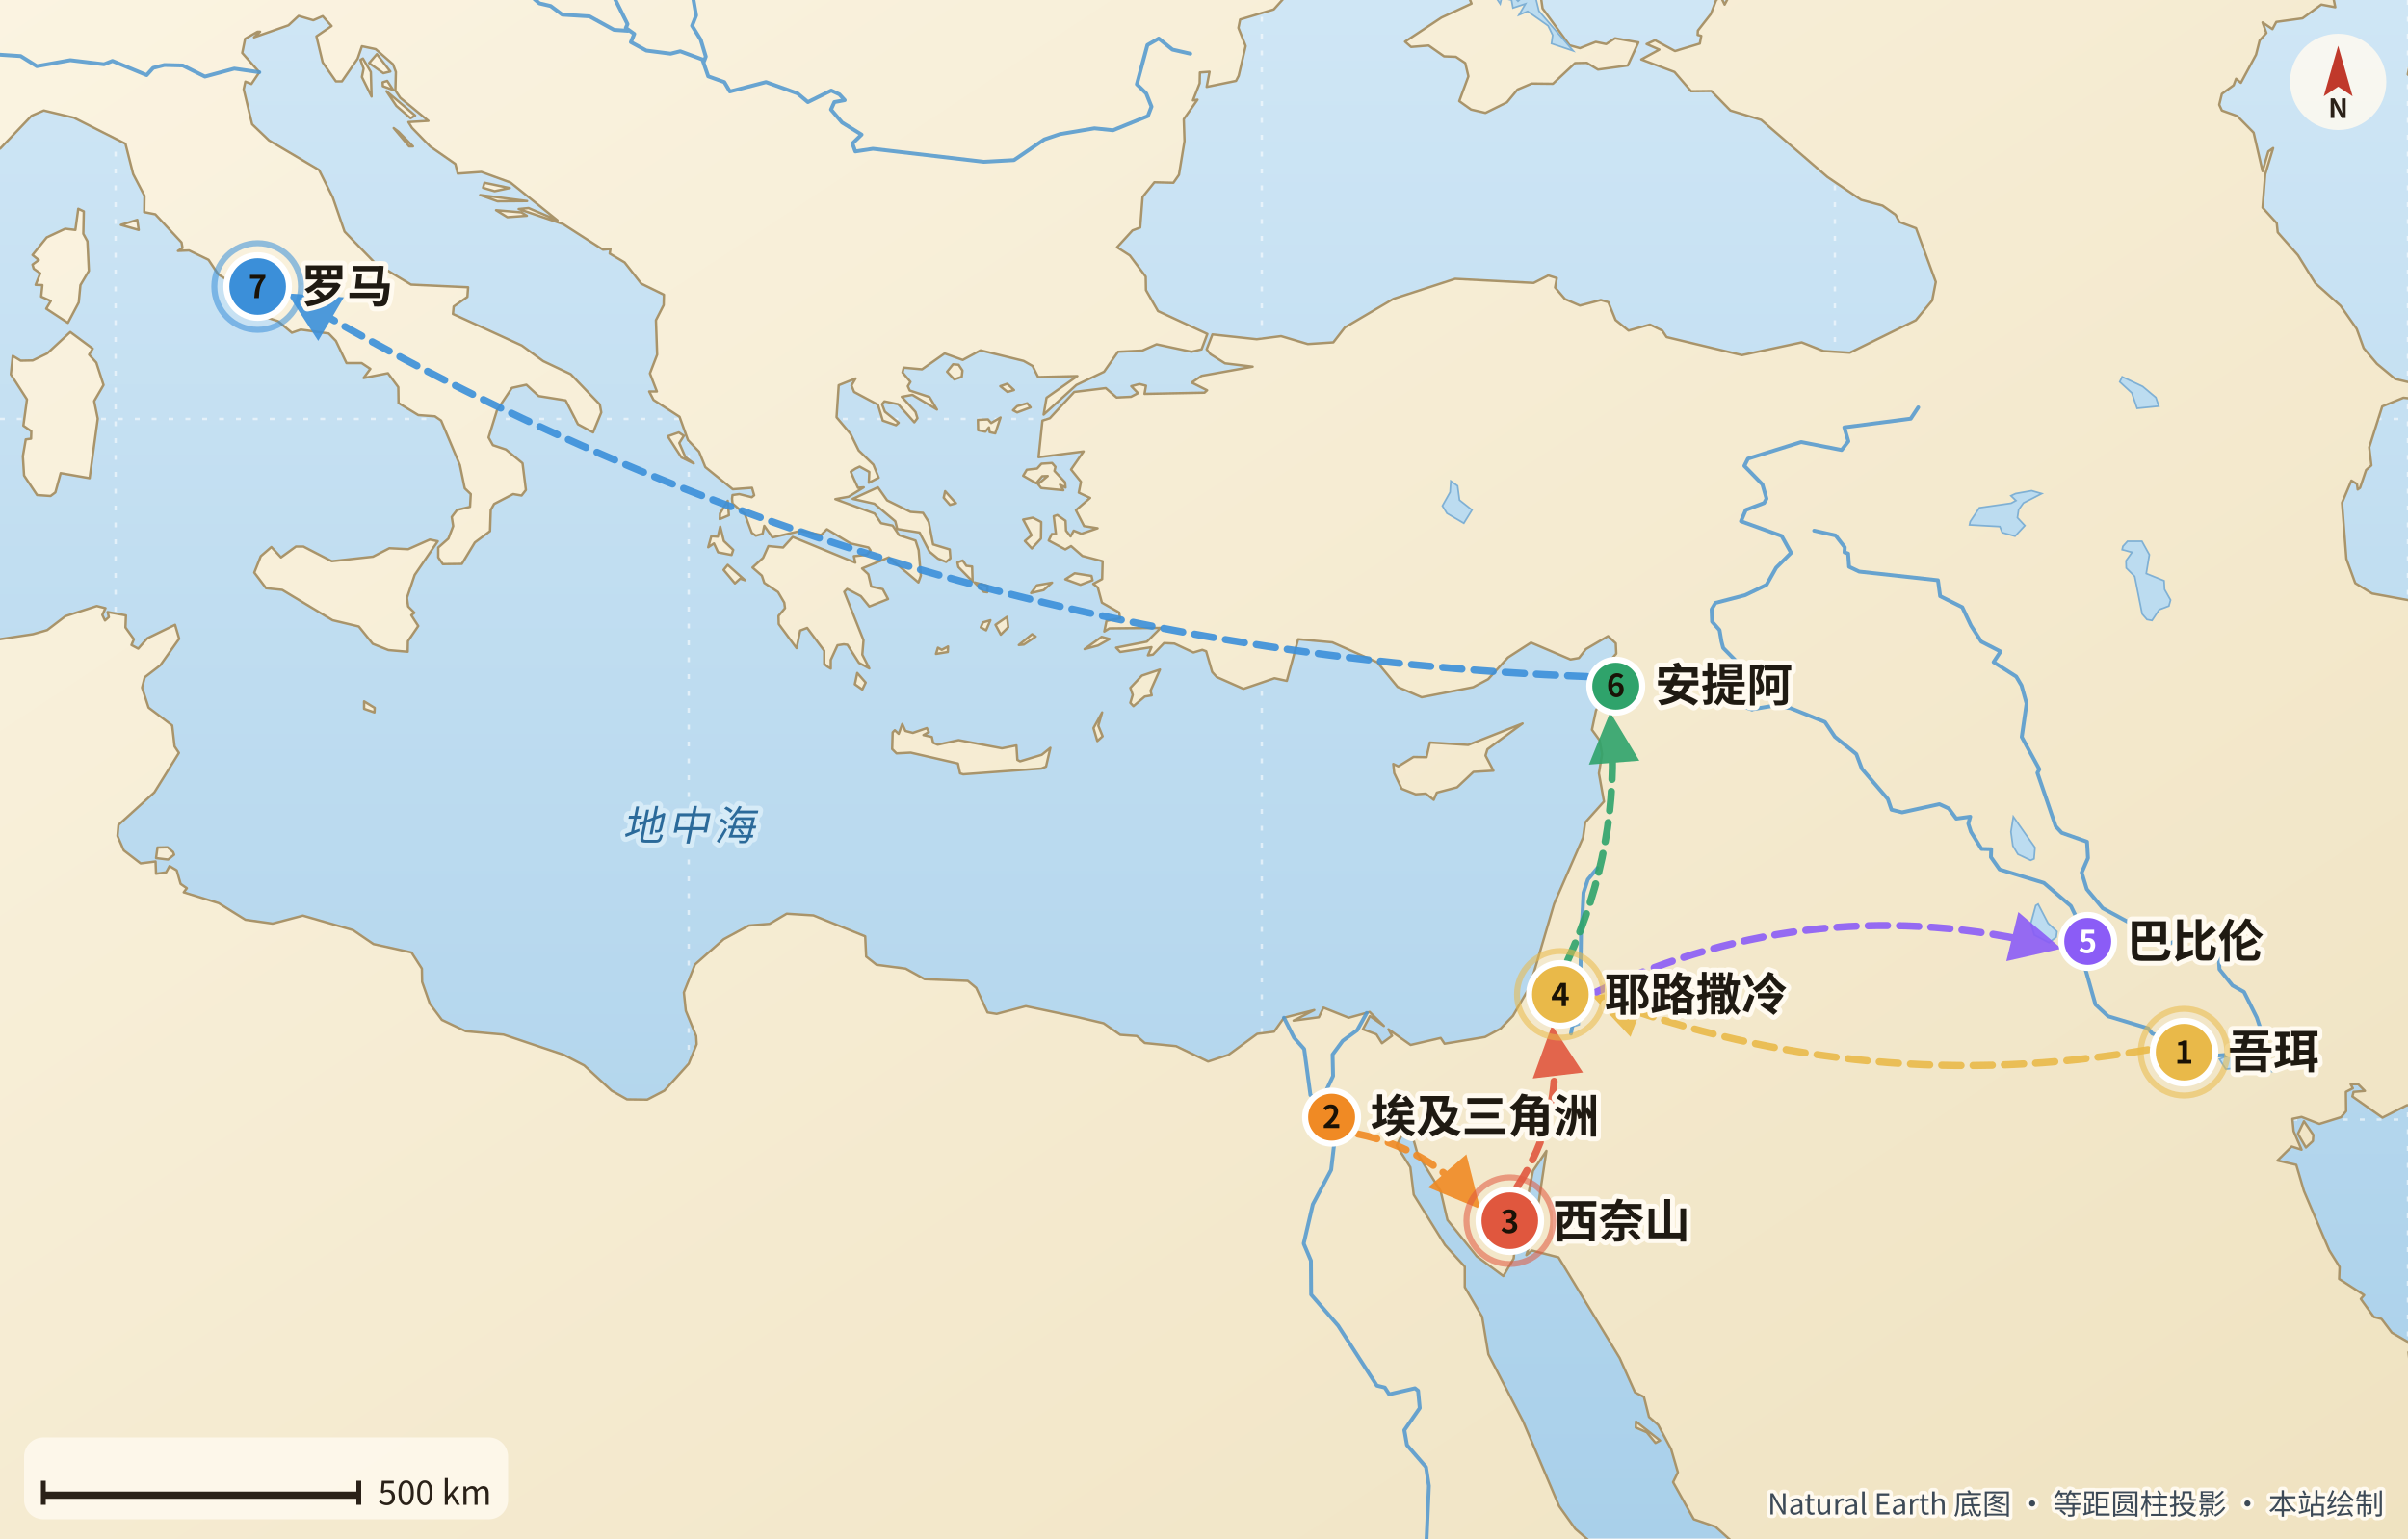
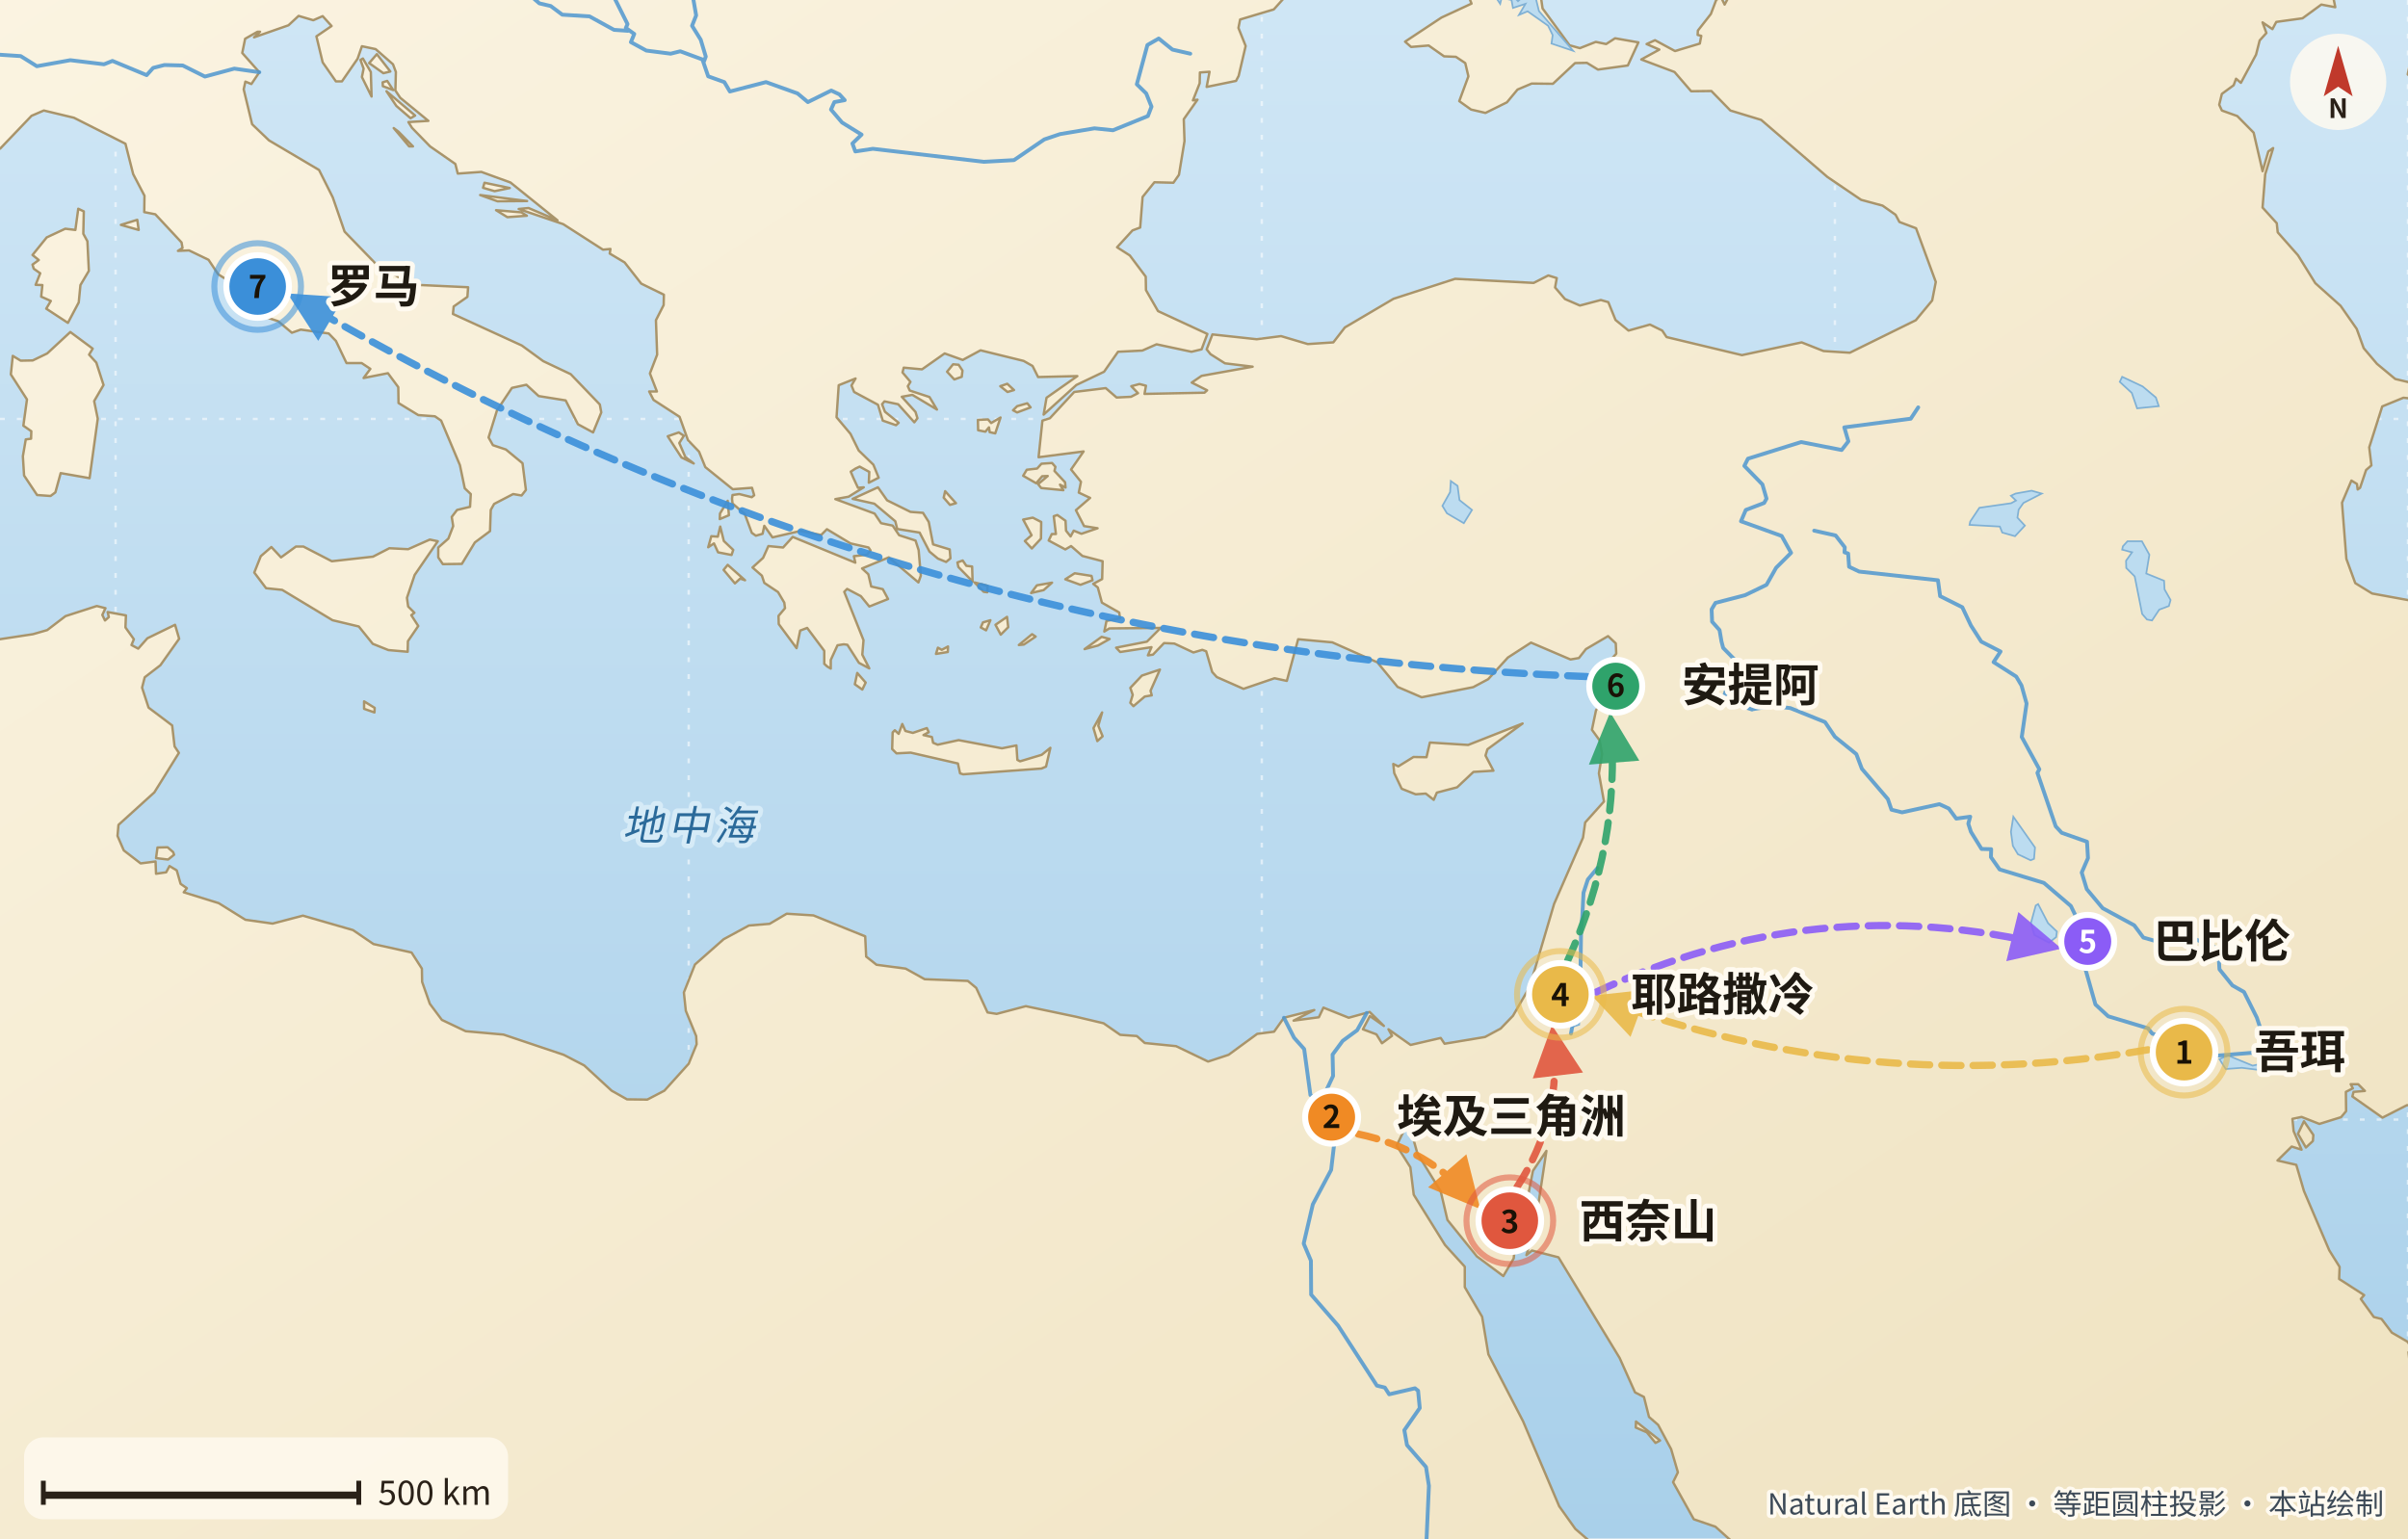
<svg xmlns="http://www.w3.org/2000/svg" viewBox="0 0 1000 639" width="1000" height="639" font-family="'Noto Sans CJK SC','PingFang SC','Microsoft YaHei','Source Han Sans SC',sans-serif">
  <defs>
    <linearGradient id="sea" x1="0" y1="0" x2="0" y2="1">
      <stop offset="0" stop-color="#cfe6f5" />
      <stop offset="1" stop-color="#a9d0ea" />
    </linearGradient>
    <linearGradient id="ld" x1="0" y1="0" x2="1" y2="1">
      <stop offset="0" stop-color="#fbf4e2" />
      <stop offset="1" stop-color="#efe2c0" />
    </linearGradient>
    <marker id="a2fa36b" viewBox="0 0 10 10" refX="8" refY="5" markerWidth="7" markerHeight="7" orient="auto-start-reverse">
      <path d="M0,0L10,5L0,10z" fill="#2fa36b" />
    </marker>
    <marker id="a3b8fd9" viewBox="0 0 10 10" refX="8" refY="5" markerWidth="7" markerHeight="7" orient="auto-start-reverse">
      <path d="M0,0L10,5L0,10z" fill="#3b8fd9" />
    </marker>
    <marker id="a8b5cf6" viewBox="0 0 10 10" refX="8" refY="5" markerWidth="7" markerHeight="7" orient="auto-start-reverse">
      <path d="M0,0L10,5L0,10z" fill="#8b5cf6" />
    </marker>
    <marker id="ae0573e" viewBox="0 0 10 10" refX="8" refY="5" markerWidth="7" markerHeight="7" orient="auto-start-reverse">
      <path d="M0,0L10,5L0,10z" fill="#e0573e" />
    </marker>
    <marker id="ae9b949" viewBox="0 0 10 10" refX="8" refY="5" markerWidth="7" markerHeight="7" orient="auto-start-reverse">
      <path d="M0,0L10,5L0,10z" fill="#e9b949" />
    </marker>
    <marker id="af08a24" viewBox="0 0 10 10" refX="8" refY="5" markerWidth="7" markerHeight="7" orient="auto-start-reverse">
      <path d="M0,0L10,5L0,10z" fill="#f08a24" />
    </marker>
  </defs>
  <rect width="1000" height="639" fill="url(#sea)" />
  <path d="M48,0V639M286,0V639M524,0V639M762,0V639M1000,0V639M0,465H1000M0,174H1000" stroke="#ffffff" stroke-opacity=".55" stroke-width="1" stroke-dasharray="2 5" fill="none" />
  <path d="M379.1,304.4 384.9,302.4 385.7,304.1 383.5,305.3 387.0,306.1 387.5,308.5 389.4,309.3 398.1,307.4 416.1,310.8 422.1,309.6 422.5,315.6 423.6,316.2 432.6,313.5 436.2,310.6 434.4,318.4 432.5,319.2 400.0,321.6 398.7,321.2 397.8,317.1 378.2,312.6 372.3,312.9 370.5,311.1 370.7,304.2 371.6,303.3 373.2,304.8 374.7,300.7 376.0,303.6 379.1,304.4ZM368.4,207.8 378.1,212.6 383.3,213.0 385.7,216.8 387.5,226.1 394.4,228.2 394.7,231.9 392.9,233.4 389.5,232.0 386.0,229.1 381.9,221.2 372.6,219.7 371.8,216.5 363.1,209.2 354.1,207.2 364.6,202.4 368.4,207.8ZM617.7,311.2 616.9,313.8 620.2,320.1 611.9,320.6 605.1,327.0 596.7,329.2 595.4,332.2 592.1,329.6 587.9,329.9 582.1,327.6 579.0,321.1 578.6,317.3 580.7,318.3 587.0,314.4 592.4,314.5 593.8,308.4 609.7,309.4 632.3,300.5 617.7,311.2ZM1003.5,34.1 999.9,30.9 1000.5,27.8 1002.6,26.7 1000.9,30.5 1004.4,33.3 1003.5,34.1ZM40.0,150.6 43.0,159.9 39.1,166.6 40.6,173.9 37.2,198.6 25.2,196.5 23.0,204.5 21.0,206.0 15.4,205.6 10.0,197.5 9.5,189.5 10.7,182.5 12.9,182.2 13.0,179.1 9.7,176.8 11.2,165.9 4.5,155.5 5.3,147.8 8.6,149.8 13.6,149.7 19.6,146.8 29.2,137.9 38.5,144.8 37.0,147.3 40.0,150.6ZM34.6,97.1 36.3,100.2 36.9,112.5 33.4,118.4 32.7,125.6 28.2,134.1 19.2,128.2 21.1,125.0 17.1,123.2 17.6,118.4 14.8,118.3 16.7,113.5 14.0,111.6 13.5,109.9 16.1,108.0 13.5,105.9 19.4,98.6 27.1,95.0 31.3,95.5 32.5,86.7 34.8,87.8 34.6,97.1ZM181.8,224.8 172.2,238.8 169.0,248.3 169.5,251.9 172.1,254.5 170.8,255.5 173.7,260.0 169.4,266.3 169.3,270.7 161.3,270.0 154.8,267.4 149.0,260.2 138.1,257.6 117.2,245.0 110.5,244.3 105.6,237.8 108.3,231.0 112.7,227.2 116.7,231.5 122.9,227.0 126.0,227.0 137.8,233.1 154.9,231.2 161.7,227.7 169.5,228.1 178.5,224.1 181.8,224.8ZM206.0,87.3 216.5,88.2 218.8,89.6 210.7,90.2 206.0,87.3ZM218.9,83.5 206.6,83.6 199.4,81.0 218.9,83.5ZM205.4,79.4 200.6,78.0 201.2,75.9 211.7,78.1 205.4,79.4ZM687.5,599.3 683.9,594.9 679.3,592.9 679.4,590.4 689.4,598.3 687.5,599.3ZM1013.7,586.9 1011.1,582.3 1010.8,575.8 1013.4,574.2 1014.7,581.3 1013.7,586.9ZM957.6,476.6 954.3,470.9 956.8,465.7 960.7,471.4 960.5,473.9 957.6,476.6ZM575.0,-4.5 561.0,-7.5 559.7,-10.8 562.8,-7.9 575.0,-4.5ZM470.7,293.3 469.4,291.9 470.4,288.6 469.4,285.7 474.2,280.6 481.7,278.1 477.8,286.9 478.3,288.8 475.4,289.3 470.7,293.3ZM455.7,307.8 454.1,302.4 457.7,295.9 456.1,301.4 457.9,305.8 455.7,307.8ZM450.4,269.6 457.5,264.5 460.8,265.4 456.0,268.1 450.4,269.6ZM415.6,263.6 413.4,259.5 418.2,256.2 418.7,260.5 415.6,263.6ZM409.5,261.8 407.3,260.6 408.2,258.5 411.3,257.6 409.5,261.8ZM446.3,238.1 453.3,239.2 453.7,241.0 448.7,242.9 442.4,240.6 446.3,238.1ZM428.2,246.3 430.6,243.1 436.9,242.0 433.4,245.1 428.2,246.3ZM423.1,267.9 428.6,263.4 430.1,264.4 425.2,267.7 423.1,267.9ZM393.7,268.5 393.6,270.8 388.7,271.6 389.5,269.0 391.1,269.9 393.7,268.5ZM403.9,241.5 398.0,235.5 397.6,233.6 399.8,232.8 401.3,235.0 403.7,235.3 403.9,241.5ZM410.0,246.0 408.5,245.8 404.7,241.9 410.1,243.3 410.0,246.0ZM428.5,227.8 425.6,224.7 428.4,222.3 424.9,215.8 428.9,215.0 432.4,216.8 432.3,223.7 428.5,227.8ZM437.9,195.6 442.3,200.3 442.5,202.5 440.2,201.3 441.6,203.6 432.4,202.7 431.1,201.1 435.1,197.7 432.8,197.8 430.3,200.7 424.9,197.6 426.4,195.1 430.7,194.6 432.5,192.6 436.9,192.3 438.3,193.9 437.9,195.6ZM394.5,209.7 391.9,206.7 392.5,204.0 397.0,209.0 394.5,209.7ZM418.4,162.8 415.4,160.4 418.3,159.4 421.1,162.0 418.4,162.8ZM415.5,173.4 413.3,180.0 411.0,179.5 410.7,177.5 409.2,179.3 406.2,178.7 406.1,174.4 410.3,174.2 411.6,175.7 415.5,173.4ZM396.3,157.6 393.3,154.4 395.8,151.3 398.1,151.5 399.7,153.9 399.4,156.5 396.3,157.6ZM422.4,171.3 420.7,170.4 422.4,168.7 426.6,167.5 428.0,169.2 422.4,171.3ZM69.8,357.0 64.8,356.4 65.4,352.0 69.6,351.9 71.9,353.9 72.3,355.0 69.8,357.0ZM57.0,91.3 57.6,95.5 50.2,93.4 57.0,91.3ZM155.5,295.9 151.2,294.4 151.2,291.3 155.6,294.0 155.5,295.9ZM159.2,30.4 153.3,26.2 156.5,22.5 162.1,29.7 159.2,30.4ZM163.3,37.4 159.0,35.8 158.9,34.2 160.8,33.6 163.3,37.4ZM170.5,49.1 164.6,44.0 160.5,37.9 172.4,48.0 170.5,49.1ZM171.5,60.8 169.9,60.8 163.5,53.2 165.5,54.7 171.5,60.8ZM154.3,40.1 150.3,32.0 151.0,28.5 149.7,24.9 150.7,24.3 154.0,29.9 154.3,40.1ZM300.6,224.7 304.5,228.4 303.8,230.5 298.2,229.4 296.5,225.7 294.1,227.3 295.4,222.7 298.1,222.9 299.1,218.7 300.6,224.7ZM309.4,241.0 307.4,240.3 305.2,242.3 300.5,236.7 302.2,234.6 309.4,241.0ZM302.7,214.0 298.9,215.6 299.0,213.3 302.2,208.0 302.7,214.0ZM288.1,192.5 283.0,190.0 277.3,181.2 281.9,179.6 284.0,181.0 282.1,184.0 284.6,189.8 288.1,192.5ZM358.1,286.4 355.0,284.2 356.0,279.5 359.5,283.5 358.1,286.4ZM1020.6,497.9 1020.9,492.3 1016.1,489.9 1015.5,481.9 1004.0,467.3 1001.7,459.3 999.6,459.0 989.4,464.2 976.9,455.4 977.4,453.5 982.1,453.1 979.3,450.3 976.2,450.3 977.1,452.0 974.2,453.5 974.3,461.5 972.2,464.0 963.2,466.8 955.8,463.9 952.0,464.7 952.5,469.8 955.8,477.5 951.7,476.2 945.8,482.0 953.6,483.8 956.8,494.7 967.3,519.3 971.6,526.2 971.4,531.2 981.8,537.9 980.4,539.5 985.8,547.0 989.0,547.8 993.3,553.5 999.7,557.2 1003.6,562.1 1000.2,561.6 1000.7,566.0 1004.4,569.6 1005.1,572.4 1003.7,578.4 1000.8,578.1 1001.9,582.4 1005.7,592.3 1010.8,598.0 1013.3,607.9 1019.2,616.5 1020.2,613.6 1018.0,598.8 1023.8,582.1 1023.8,668.5 734.0,668.5 731.1,659.6 721.2,642.0 712.4,634.1 703.4,631.0 694.8,615.6 696.8,611.5 694.0,601.9 688.6,591.8 684.8,588.5 682.7,580.2 679.0,578.3 672.6,564.0 647.2,522.2 636.2,519.4 633.9,521.3 637.6,508.4 642.2,478.0 636.6,486.3 633.7,501.2 629.7,512.8 628.6,522.7 624.3,530.0 613.3,521.8 601.1,506.7 598.3,494.8 588.6,479.0 584.9,465.8 582.7,467.2 583.1,469.4 580.0,475.8 585.7,484.8 587.1,496.2 600.1,517.1 608.3,526.1 608.3,534.6 615.5,546.9 618.1,562.5 632.5,590.3 647.5,625.6 654.2,635.0 661.5,641.3 655.7,641.8 654.9,645.9 655.3,655.7 658.9,668.5 -23.8,668.5 -23.8,263.7 -18.1,262.5 -18.9,258.9 -13.5,259.9 -2.1,265.8 13.7,263.4 19.6,261.7 27.2,255.9 40.2,251.7 43.8,252.6 42.5,255.4 43.6,257.7 45.2,256.3 44.7,254.2 52.3,255.6 52.1,260.6 55.6,265.5 54.6,267.9 57.4,269.4 61.2,265.1 72.7,259.5 74.4,265.3 66.6,276.3 60.1,281.3 59.0,285.6 61.7,293.9 71.5,301.3 72.5,310.0 74.3,312.7 64.1,329.1 49.2,342.6 48.8,347.2 51.4,353.2 58.4,358.6 64.6,357.8 64.8,362.9 69.0,362.3 70.4,359.7 73.4,361.5 75.0,367.1 77.6,368.9 76.3,370.6 90.8,375.1 101.9,382.0 113.2,383.6 125.8,380.3 146.6,386.3 155.1,392.1 170.9,395.6 175.2,402.3 175.3,407.8 178.5,416.9 183.5,423.6 193.4,428.3 209.1,429.7 234.1,438.1 242.6,442.5 254.0,453.0 260.4,456.6 268.8,456.7 275.9,453.0 286.0,441.8 289.3,433.7 289.1,430.3 284.8,419.8 284.0,412.2 288.6,400.6 300.5,390.1 311.0,384.4 319.6,383.7 326.7,379.5 337.8,380.2 359.3,388.9 359.7,397.3 364.0,400.7 376.1,402.3 384.0,406.7 401.9,407.4 405.4,410.3 410.1,420.5 413.9,421.1 426.0,417.9 446.9,422.3 458.3,425.0 465.2,429.8 472.1,430.3 475.4,433.2 488.4,434.5 501.7,440.9 510.2,438.1 522.1,429.4 529.1,428.5 533.2,422.7 545.8,419.5 537.2,423.9 547.7,422.5 549.6,418.5 560.1,422.7 568.8,420.3 574.7,426.1 568.9,422.0 566.0,427.5 571.6,429.6 573.9,433.3 578.1,430.2 576.6,427.5 585.8,434.0 598.3,431.1 599.9,433.5 616.7,430.7 623.2,427.2 628.3,421.9 635.2,410.0 645.4,375.4 657.4,347.9 658.3,341.6 666.1,332.9 664.0,321.2 665.3,313.2 664.3,307.5 661.1,303.1 662.8,295.0 665.6,290.7 662.2,281.7 671.2,271.5 671.0,267.2 667.8,264.2 658.6,269.6 655.7,273.3 652.2,273.9 635.8,266.9 626.2,273.1 618.0,282.1 611.8,285.4 590.4,289.6 580.4,285.3 572.0,275.1 553.3,266.8 539.1,265.5 534.4,282.8 529.3,281.7 516.4,286.1 505.3,281.2 503.4,279.1 500.9,270.5 499.3,269.9 495.6,271.0 487.7,267.3 483.4,267.1 478.8,271.9 476.7,272.2 478.2,268.8 465.2,270.8 463.5,269.0 476.3,266.5 482.0,260.8 460.7,261.0 458.6,262.3 459.5,257.9 465.1,256.8 464.8,254.4 457.6,250.3 455.9,244.0 454.0,242.5 457.7,240.5 457.9,233.1 449.5,230.9 444.8,226.8 442.4,228.2 435.5,224.5 436.8,221.8 438.5,221.8 437.6,214.4 439.1,213.9 442.5,216.3 442.7,220.4 444.6,222.8 445.9,220.4 449.1,221.7 455.8,219.4 450.2,218.5 446.8,211.9 452.7,206.8 448.0,204.6 448.9,200.1 444.8,195.0 450.0,187.5 431.3,189.9 432.9,174.7 436.0,173.7 446.1,162.8 459.2,161.2 463.7,165.1 469.7,164.8 472.6,163.3 469.8,160.4 473.2,159.5 475.9,160.2 475.3,163.6 500.2,163.1 501.3,162.1 494.9,158.9 499.0,156.1 520.2,152.3 508.7,150.9 502.7,147.1 501.1,145.1 503.5,138.9 521.9,140.9 532.0,139.6 543.1,142.9 553.7,142.2 558.5,136.0 578.7,124.1 604.3,115.8 636.9,117.5 643.0,114.4 646.5,115.5 645.8,119.4 649.9,124.2 656.1,126.9 664.8,124.6 667.9,125.5 670.9,132.9 676.3,137.3 685.2,134.8 690.3,137.3 692.1,140.0 723.4,147.5 748.2,142.2 757.3,145.8 768.2,146.5 795.6,133.0 802.4,124.8 803.9,117.1 795.7,94.8 788.8,92.2 787.2,89.2 781.8,85.4 772.9,83.0 758.9,73.5 731.4,49.8 718.6,45.9 710.7,37.8 702.3,37.9 695.4,29.9 681.6,24.7 689.1,20.6 683.8,18.3 687.3,16.7 695.6,21.2 705.9,18.1 706.5,14.9 705.0,14.5 705.1,12.7 710.5,5.8 712.7,-0.0 714.6,-1.4 716.2,1.9 718.7,-2.8 726.0,-2.6 716.1,-11.5 712.2,-11.8 708.7,-18.5 713.5,-18.0 719.8,-20.4 726.2,-19.3 724.7,-23.6 739.6,-29.1 1019.9,-29.1 1013.9,-25.6 1010.0,-25.6 997.3,-17.3 984.5,-15.1 984.8,-11.9 983.0,-12.7 981.1,-11.2 982.0,-8.5 979.2,-8.2 978.1,-5.5 968.7,-2.5 969.8,3.0 964.0,1.9 956.2,7.6 945.3,9.1 943.7,12.1 939.6,9.3 941.2,13.7 938.4,16.8 936.9,22.7 930.6,34.4 928.6,32.7 927.6,35.4 922.7,39.0 921.6,43.5 922.7,45.9 929.1,48.2 935.9,55.1 939.6,71.1 942.0,62.9 944.0,61.5 940.7,72.4 939.6,86.2 945.5,92.7 945.9,96.5 954.3,106.0 961.5,117.6 972.0,127.0 978.7,136.6 981.6,144.6 987.1,151.1 994.7,157.4 1004.3,159.7 1007.3,162.4 1008.7,166.3 998.1,165.2 989.3,168.8 983.9,185.8 984.8,193.3 982.6,195.2 980.1,202.6 979.1,203.3 978.8,201.0 976.5,199.6 972.6,208.8 974.4,232.1 978.1,242.2 985.1,246.5 1003.1,249.8 1008.0,257.3 1023.8,267.9 1023.8,500.1 1020.6,497.9ZM698.6,-26.7 691.6,-25.5 685.6,-20.8 680.0,-22.2 673.3,-19.1 662.6,-18.1 652.4,-11.1 646.0,-3.7 643.2,-3.1 649.5,-8.1 649.8,-10.8 648.3,-12.8 644.4,-7.8 639.3,-5.5 640.6,3.5 651.8,18.8 656.1,20.0 662.7,17.4 667.0,18.3 670.7,15.9 680.4,17.6 676.0,27.2 663.6,28.9 659.0,26.1 654.1,26.2 644.9,34.8 636.1,34.7 630.2,37.2 625.8,42.5 616.9,46.9 610.9,45.5 606.0,42.0 609.8,31.7 608.5,26.2 604.6,23.6 599.7,23.4 593.3,18.9 586.0,19.5 583.5,17.3 598.6,7.3 611.1,1.5 609.4,-2.8 605.5,-1.7 600.1,-5.1 582.8,-2.4 572.3,-7.6 567.4,-8.2 566.2,-9.4 571.2,-10.6 571.6,-12.5 560.8,-16.1 580.0,-13.8 585.2,-17.9 579.9,-16.4 572.5,-18.7 570.1,-22.8 569.7,-29.1 701.1,-29.1 698.6,-26.7ZM569.3,-26.9 568.4,-18.9 560.3,-19.3 561.0,-22.6 557.2,-18.3 542.8,-16.0 539.4,-7.7 529.0,3.9 515.0,8.1 514.3,11.6 517.3,19.1 514.4,31.5 513.3,33.6 501.1,36.1 502.3,29.8 498.3,30.1 498.2,34.6 495.4,41.7 497.3,41.4 491.6,49.5 491.9,58.6 489.6,72.6 487.3,75.9 479.4,75.7 474.5,81.8 473.5,94.5 470.3,95.7 463.9,102.7 469.2,106.1 475.8,114.9 475.9,120.5 480.9,129.2 501.4,138.7 499.0,145.1 494.8,146.1 480.3,143.0 474.4,145.6 464.3,146.1 458.5,154.4 447.0,159.9 433.4,172.2 434.6,165.2 447.4,156.2 431.1,156.6 428.8,152.0 425.1,149.9 407.2,145.5 399.8,149.5 392.3,146.8 382.9,153.4 375.3,152.7 374.8,154.7 378.1,158.6 377.0,160.4 377.8,162.2 386.0,164.9 389.1,170.1 378.9,164.0 374.5,164.8 380.2,171.1 381.0,173.7 379.7,175.4 373.0,167.9 367.3,166.7 366.3,167.9 367.5,171.0 373.2,175.6 372.1,176.6 366.6,174.7 364.6,168.1 354.7,162.8 353.6,160.1 355.3,157.2 348.3,160.0 347.4,173.3 353.2,180.2 356.6,187.1 362.7,193.0 364.9,198.4 360.8,200.5 361.0,196.0 357.0,193.8 355.3,194.6 353.3,195.9 354.4,198.5 356.3,202.6 358.7,202.4 352.4,206.3 346.9,207.3 363.2,213.3 365.9,217.3 370.7,218.3 373.4,222.3 380.2,224.5 381.5,228.5 382.4,239.1 381.4,241.9 369.1,231.5 358.0,236.1 360.6,238.5 361.8,243.6 366.6,244.7 368.8,248.8 361.0,251.9 357.5,247.6 351.8,244.6 350.6,245.8 358.6,265.9 358.1,271.9 361.0,277.6 356.7,275.3 351.9,267.8 350.4,267.6 347.8,268.0 345.0,274.1 345.0,277.7 343.5,276.8 342.3,275.7 342.3,270.3 335.2,260.8 332.3,261.9 330.8,269.2 323.4,259.2 323.3,255.8 326.0,252.6 325.7,250.3 323.1,245.9 317.4,242.1 316.4,239.1 312.5,235.7 316.9,231.7 319.1,226.8 325.2,227.4 329.2,223.0 355.2,233.7 354.6,231.0 360.0,230.4 361.5,228.6 360.7,227.4 353.2,225.7 343.4,219.8 341.0,222.2 332.5,220.5 320.8,223.2 317.4,218.4 316.7,221.7 313.9,222.5 312.2,221.3 309.3,213.5 304.2,209.1 304.0,207.1 304.2,205.6 307.0,205.2 312.2,206.5 313.2,205.7 312.3,202.6 304.3,203.2 292.9,194.0 290.3,187.6 285.7,182.8 282.2,173.1 271.4,166.1 269.6,162.6 272.8,162.6 269.9,155.1 272.9,147.3 272.4,133.0 275.6,126.7 275.7,122.4 266.3,117.8 259.4,109.0 253.2,105.3 253.5,103.4 250.4,103.7 233.9,93.1 215.4,86.8 219.5,86.4 231.5,91.5 212.0,75.8 199.9,71.4 190.1,72.1 189.1,68.1 178.6,60.8 171.1,53.1 169.6,50.7 177.9,50.2 166.2,40.6 164.2,37.6 164.4,29.9 163.2,26.7 156.0,20.4 150.3,19.2 148.5,24.4 142.0,33.8 139.5,33.8 134.0,25.9 131.4,15.1 137.7,10.8 134.0,6.7 130.1,8.4 124.0,6.6 119.8,10.5 105.5,15.5 108.0,13.2 106.9,13.2 101.8,16.1 100.6,22.0 107.7,30.0 104.4,34.9 101.9,33.9 101.2,37.1 104.7,51.6 111.7,58.3 132.5,70.6 138.2,82.0 143.1,96.2 155.7,109.2 170.7,118.2 194.4,119.3 194.1,123.3 188.4,127.3 188.1,130.4 216.7,143.5 225.6,150.0 237.0,155.4 249.1,168.0 249.7,171.3 246.3,179.6 240.0,176.2 234.9,166.3 223.7,164.5 218.6,159.8 212.6,161.1 206.4,170.4 202.9,181.7 204.7,184.9 210.1,186.7 217.0,192.4 218.4,203.5 216.6,205.8 213.1,205.2 205.2,209.3 203.8,211.8 203.5,220.6 197.2,225.3 191.8,234.2 183.9,234.3 182.0,231.5 182.0,227.4 186.2,223.7 188.2,218.5 187.6,214.7 189.8,211.8 195.2,210.5 195.5,205.2 193.0,202.8 191.0,193.2 183.2,174.7 180.6,172.9 173.7,172.4 165.5,167.4 165.4,160.8 161.1,155.0 151.0,157.0 153.8,153.2 150.2,150.8 143.9,150.8 139.5,141.6 136.5,138.5 124.9,136.9 121.2,138.2 115.5,133.4 110.3,131.7 97.0,118.0 90.6,113.9 86.6,107.9 78.5,104.0 73.9,104.2 75.8,103.0 75.4,100.7 64.5,89.0 59.9,88.1 60.0,81.3 55.3,72.3 52.1,59.7 30.7,48.9 18.2,45.9 13.1,48.1 0.1,61.7 -17.6,67.0 -23.8,71.7 -23.8,-29.1 568.3,-29.1 569.3,-26.9ZM1023.8,62.3 1018.6,51.5 1006.6,47.8 1007.1,41.2 1020.5,39.9 1023.8,42.0 1023.8,62.3Z" fill="url(#ld)" stroke="#a9946a" stroke-width="1" stroke-linejoin="round" fill-rule="evenodd" />
  <path d="M838.0,354.8 835.9,351.3 835.1,345.5 836.1,339.2 845.1,352.0 844.7,356.7 843.3,357.3 838.0,354.8ZM853.9,389.2 850.9,391.5 844.8,388.3 843.4,383.4 845.4,376.1 846.4,375.5 850.5,383.4 854.2,386.9 853.9,389.2ZM656.2,413.7 655.8,425.6 652.9,426.5 652.9,418.0 656.2,413.7ZM898.7,241.2 898.9,244.8 901.4,249.2 900.7,251.7 896.7,253.2 893.7,257.7 891.6,257.3 889.6,255.0 886.5,239.4 883.0,235.9 882.9,232.9 885.4,229.4 881.3,228.3 881.6,226.9 883.5,224.8 889.5,224.8 892.6,230.4 891.3,238.2 898.7,241.2ZM606.1,207.7 611.3,211.8 607.9,217.3 600.9,213.2 599.0,210.1 602.2,204.4 602.5,199.8 605.3,201.8 606.1,207.7ZM831.5,221.2 830.5,218.7 817.9,218.0 818.2,216.6 822.0,210.9 835.2,209.0 837.2,207.9 835.1,205.9 837.0,205.0 843.7,203.8 847.9,205.0 840.3,208.9 838.3,211.7 837.8,215.0 840.9,218.3 836.8,222.7 831.5,221.2ZM225.6,-21.0 220.7,-22.1 230.1,-24.8 237.5,-29.1 241.9,-29.1 225.6,-21.0ZM880.3,158.6 881.3,156.5 889.8,160.5 895.3,165.1 896.5,168.7 887.5,169.6 885.3,163.2 880.3,158.6ZM943.1,445.0 931.0,443.5 924.3,444.0 921.7,439.9 925.3,438.4 935.5,442.6 940.5,441.5 943.1,445.0ZM653.3,21.1 644.3,18.1 644.8,14.6 642.9,10.7 634.4,4.7 630.8,6.2 633.5,1.6 628.3,3.3 627.7,-0.0 623.6,-0.9 623.0,1.6 620.8,-1.7 617.2,-1.1 612.0,-6.2 615.4,-6.7 621.6,-4.2 623.2,-7.7 626.1,-5.3 632.0,-4.7 629.3,-0.7 630.4,0.5 636.1,-4.8 637.0,-3.3 636.0,-1.5 637.8,-0.7 639.1,4.6 653.3,21.1ZM586.6,668.4 589.0,661.9 591.3,660.0 591.7,655.8 589.1,653.5 585.7,654.1 588.3,651.9 586.3,651.4 587.0,650.1 591.3,650.5 592.2,645.5 591.0,642.1 592.4,639.8 594.9,648.3 593.1,650.8 595.4,653.7 593.4,654.4 595.4,661.6 593.4,661.3 593.1,663.9 591.7,664.4 594.0,668.5 586.6,668.4Z" fill="#bcdcf0" stroke="#7fb0d4" stroke-width=".7" />
  <path d="M727.6,294.7 720.1,292.1 716.2,288.5 718.7,280.7M732.6,208.9 733.6,207.1 731.9,201.2M652.9,426.5 656.2,413.7M657.1,380.8 656.6,386.0M592.4,639.8 593.2,658.9 587.5,668.5M727.6,294.6 736.1,293.2 743.5,294.1 757.9,299.9 762.0,306.0 770.9,313.2 773.2,319.3 784.0,331.9 785.5,336.3M714.9,266.4 715.6,269.1 720.8,274.4 718.7,280.7M551.5,460.7 549.5,455.6 553.6,446.9 553.4,438.0 557.6,432.3 563.6,427.9 567.6,420.7M260.5,-29.1 261.5,-21.5 258.9,-17.0 259.9,-7.9 255.4,-0.4 260.6,10.0 259.9,11.6 263.4,14.1 262.0,17.5 268.4,21.0 278.5,22.3 282.5,21.3 291.7,24.7 294.1,31.7 300.8,34.1 303.1,38.0 318.1,34.1 331.2,38.8 335.5,42.4 345.2,37.6 348.6,39.2 350.8,41.6 346.5,42.4 345.1,45.5 349.7,50.9 357.8,55.9 354.0,59.6 355.2,62.9 362.5,61.8 408.6,67.2 421.1,66.5 433.7,57.9 440.2,55.7 454.5,53.3 462.2,54.1 476.7,48.2 478.2,44.3 476.0,38.8 472.1,35.0 476.5,18.7 481.2,16.0 486.9,20.6 494.3,22.3M753.4,220.4 762.3,222.4 766.1,227.3 766.0,229.4 767.5,229.9 767.9,235.4 772.1,237.4 804.8,241.0 805.7,247.6 814.9,252.2 818.5,259.8M178.0,-29.1 181.7,-21.4 191.5,-19.3 208.3,-12.1 224.0,1.4 228.7,2.5 233.5,6.1 244.8,6.8 255.0,12.4 260.8,12.8M892.0,427.1 893.8,429.3 907.6,433.5 916.3,438.8 939.7,436.9M785.5,336.3 789.9,337.4 805.4,334.0 809.3,335.8 812.4,340.0 818.2,339.2 817.4,342.1 818.5,345.5 822.9,352.6 826.9,352.7 826.8,356.0 830.4,361.1 848.8,366.7 860.0,376.3 863.2,382.9 863.2,392.5 870.2,417.2 875.5,422.1 892.1,427.1M732.6,208.9 725.0,211.8 723.0,216.5 739.9,222.6 743.8,229.6 737.6,235.8 733.6,242.9 724.7,247.2 712.4,250.4 710.8,253.1 711.0,258.2 714.1,261.7 714.9,266.4M796.6,169.2 793.5,173.9 765.9,177.5 767.6,183.3 764.8,186.9 748.0,183.6 725.9,190.5 724.4,193.5 731.9,201.2M652.9,426.5 652.4,429.3M656.6,386.0 656.2,413.7M663.4,360.5 659.4,365.3 657.6,370.8 657.1,380.8M592.4,639.8 593.4,617.1 592.2,609.3 584.3,600.2 583.2,594.0 589.6,584.8 588.9,577.6 587.6,576.6 576.9,579.1 575.1,576.3 571.8,575.5 555.7,550.6 544.5,537.7 544.4,523.6 541.4,516.5 545.2,500.2 552.8,485.9 554.5,471.4 553.3,461.5M-21.2,37.6 -13.7,38.2 -9.1,33.5 -6.4,25.3 -0.6,22.7 8.6,23.3 15.3,27.5 29.2,25.0 43.2,26.7 46.7,25.3 60.9,31.2 63.6,28.2 68.3,27.0 75.9,27.2 85.1,31.8 97.3,28.5 107.7,30.0M17.9,-19.7 33.7,-24.3M33.5,-24.3 36.1,-26.4 36.0,-29.1M6.0,-14.0 -1.1,-9.7 -8.3,-9.5 -21.7,-4.4 -23.8,-6.5M553.3,461.5 544.2,454.8 541.6,435.7 537.4,431.0 533.2,422.7M818.5,259.8 822.8,266.5 830.8,270.6 827.9,275.0 837.3,281.0 839.5,284.7 841.6,292.2 839.6,306.1 846.9,319.5 846.1,321.0 853.7,343.2 856.2,345.9 866.7,349.6 867.1,356.4 864.5,362.4 866.6,369.3 873.2,377.2 886.3,384.3 890.1,389.4 900.2,392.3 908.0,388.5 921.2,394.1 921.7,402.6 927.1,409.3 931.9,412.0 937.2,422.6 938.9,427.7 939.1,436.0M290.0,-7.6 287.3,-4.0 289.1,6.4 287.4,10.7 291.0,16.5 293.1,23.5 292.4,25.4M290.0,-29.1 287.3,-25.4 290.3,-19.0 290.0,-7.6" fill="none" stroke="#4f97cf" stroke-width="1.6" stroke-linejoin="round" stroke-linecap="round" opacity=".85" />
  <path d="M892,436 Q776,456 665,415" fill="none" stroke="#e9b949" stroke-width="3" stroke-dasharray="8 5" stroke-linecap="round" marker-end="url(#ae9b949)" opacity=".9" />
  <path d="M564,471 Q593,477 612,499" fill="none" stroke="#f08a24" stroke-width="3" stroke-dasharray="8 5" stroke-linecap="round" marker-end="url(#af08a24)" opacity=".9" />
  <path d="M630,493 Q649,464 645,430" fill="none" stroke="#e0573e" stroke-width="3" stroke-dasharray="8 5" stroke-linecap="round" marker-end="url(#ae0573e)" opacity=".9" />
  <path d="M663,412 Q754,369 852,393" fill="none" stroke="#8b5cf6" stroke-width="3" stroke-dasharray="8 5" stroke-linecap="round" marker-end="url(#a8b5cf6)" opacity=".9" />
  <path d="M651,399 Q673,351 669,300" fill="none" stroke="#2fa36b" stroke-width="3" stroke-dasharray="8 5" stroke-linecap="round" marker-end="url(#a2fa36b)" opacity=".9" />
  <path d="M659,281 Q371,270 123,124" fill="none" stroke="#3b8fd9" stroke-width="3" stroke-dasharray="8 5" stroke-linecap="round" marker-end="url(#a3b8fd9)" opacity=".9" />
-   <text x="925.1" y="443.6" text-anchor="start" font-size="19" font-weight="800" fill="#1f1a12" paint-order="stroke" stroke="#fffaf0" stroke-width="4" stroke-linejoin="round">吾珥</text>
-   <text x="644.9" y="514.0" text-anchor="start" font-size="19" font-weight="800" fill="#1f1a12" paint-order="stroke" stroke="#fffaf0" stroke-width="4" stroke-linejoin="round">西奈山</text>
-   <text x="666.3" y="419.8" text-anchor="start" font-size="19" font-weight="800" fill="#1f1a12" paint-order="stroke" stroke="#fffaf0" stroke-width="4" stroke-linejoin="round">耶路撒冷</text>
-   <text x="125.1" y="125.6" text-anchor="start" font-size="19" font-weight="800" fill="#1f1a12" paint-order="stroke" stroke="#fffaf0" stroke-width="4" stroke-linejoin="round">罗马</text>
-   <text x="569.1" y="470.4" text-anchor="start" font-size="19" font-weight="600" fill="#1f1a12" paint-order="stroke" stroke="#fffaf0" stroke-width="4" stroke-linejoin="round">埃及三角洲</text>
-   <text x="883.1" y="397.7" text-anchor="start" font-size="19" font-weight="600" fill="#1f1a12" paint-order="stroke" stroke="#fffaf0" stroke-width="4" stroke-linejoin="round">巴比伦</text>
-   <text x="687.4" y="291.3" text-anchor="start" font-size="19" font-weight="600" fill="#1f1a12" paint-order="stroke" stroke="#fffaf0" stroke-width="4" stroke-linejoin="round">安提阿</text>
+   <text x="936.1" y="443.6" text-anchor="start" font-size="19" font-weight="800" fill="#1f1a12" paint-order="stroke" stroke="#fffaf0" stroke-width="4" stroke-linejoin="round">吾珥</text>
+   <text x="655.9" y="514.0" text-anchor="start" font-size="19" font-weight="800" fill="#1f1a12" paint-order="stroke" stroke="#fffaf0" stroke-width="4" stroke-linejoin="round">西奈山</text>
+   <text x="677.3" y="419.8" text-anchor="start" font-size="19" font-weight="800" fill="#1f1a12" paint-order="stroke" stroke="#fffaf0" stroke-width="4" stroke-linejoin="round">耶路撒冷</text>
+   <text x="136.1" y="125.6" text-anchor="start" font-size="19" font-weight="800" fill="#1f1a12" paint-order="stroke" stroke="#fffaf0" stroke-width="4" stroke-linejoin="round">罗马</text>
+   <text x="580.1" y="470.4" text-anchor="start" font-size="19" font-weight="600" fill="#1f1a12" paint-order="stroke" stroke="#fffaf0" stroke-width="4" stroke-linejoin="round">埃及三角洲</text>
+   <text x="894.1" y="397.7" text-anchor="start" font-size="19" font-weight="600" fill="#1f1a12" paint-order="stroke" stroke="#fffaf0" stroke-width="4" stroke-linejoin="round">巴比伦</text>
+   <text x="698.4" y="291.3" text-anchor="start" font-size="19" font-weight="600" fill="#1f1a12" paint-order="stroke" stroke="#fffaf0" stroke-width="4" stroke-linejoin="round">安提阿</text>
  <text x="286" y="349" text-anchor="middle" font-size="17" font-style="italic" fill="#2b6a9a" letter-spacing="2" paint-order="stroke" stroke="#d6ebf7" stroke-width="4" stroke-linejoin="round">地中海</text>
  <circle cx="907" cy="437" r="18" fill="none" stroke="#e9b949" stroke-width="2.5" opacity=".55" />
  <circle cx="907" cy="437" r="13" fill="#e9b949" stroke="#ffffff" stroke-width="2.5" />
  <text x="907" y="441.8" text-anchor="middle" font-size="13" font-weight="800" fill="#1a1206">1</text>
  <circle cx="553" cy="464" r="11" fill="#f08a24" stroke="#ffffff" stroke-width="2.5" />
  <text x="553" y="468.5" text-anchor="middle" font-size="13" font-weight="800" fill="#1a1206">2</text>
  <circle cx="627" cy="507" r="18" fill="none" stroke="#e0573e" stroke-width="2.5" opacity=".55" />
  <circle cx="627" cy="507" r="13" fill="#e0573e" stroke="#ffffff" stroke-width="2.5" />
  <text x="627" y="512.1" text-anchor="middle" font-size="13" font-weight="800" fill="#1a1206">3</text>
  <circle cx="648" cy="413" r="18" fill="none" stroke="#e9b949" stroke-width="2.5" opacity=".55" />
  <circle cx="648" cy="413" r="13" fill="#e9b949" stroke="#ffffff" stroke-width="2.5" />
  <text x="648" y="417.9" text-anchor="middle" font-size="13" font-weight="800" fill="#1a1206">4</text>
  <circle cx="867" cy="391" r="11" fill="#8b5cf6" stroke="#ffffff" stroke-width="2.5" />
  <text x="867" y="395.8" text-anchor="middle" font-size="13" font-weight="800" fill="#ffffff">5</text>
  <circle cx="671" cy="285" r="11" fill="#2fa36b" stroke="#ffffff" stroke-width="2.5" />
  <text x="671" y="289.4" text-anchor="middle" font-size="13" font-weight="800" fill="#1a1206">6</text>
  <circle cx="107" cy="119" r="18" fill="none" stroke="#3b8fd9" stroke-width="2.5" opacity=".55" />
  <circle cx="107" cy="119" r="13" fill="#3b8fd9" stroke="#ffffff" stroke-width="2.5" />
  <text x="107" y="123.8" text-anchor="middle" font-size="13" font-weight="800" fill="#1a1206">7</text>
  <g transform="translate(18,621)">
    <rect x="-8" y="-24" width="201" height="34" rx="8" fill="#fffaf0" opacity=".8" />
    <path d="M0,0H131" stroke="#2a2118" stroke-width="3" />
    <path d="M0,-6V4M131,-6V4" stroke="#2a2118" stroke-width="2" />
    <text x="139" y="4" font-size="14" fill="#2a2118">500 km</text>
  </g>
  <g transform="translate(971,34)">
    <circle r="20" fill="#fffaf0" opacity=".85" />
    <path d="M0,-15L6,6L0,2L-6,6z" fill="#c0392b" />
    <text y="15" text-anchor="middle" font-size="11" font-weight="800" fill="#2a2118">N</text>
  </g>
  <text x="990" y="629" text-anchor="end" font-size="12" fill="#3d4a57" paint-order="stroke" stroke="#fffaf0" stroke-width="3" stroke-linejoin="round">Natural Earth 底图 · 等距圆柱投影 · 本站绘制</text>
</svg>
